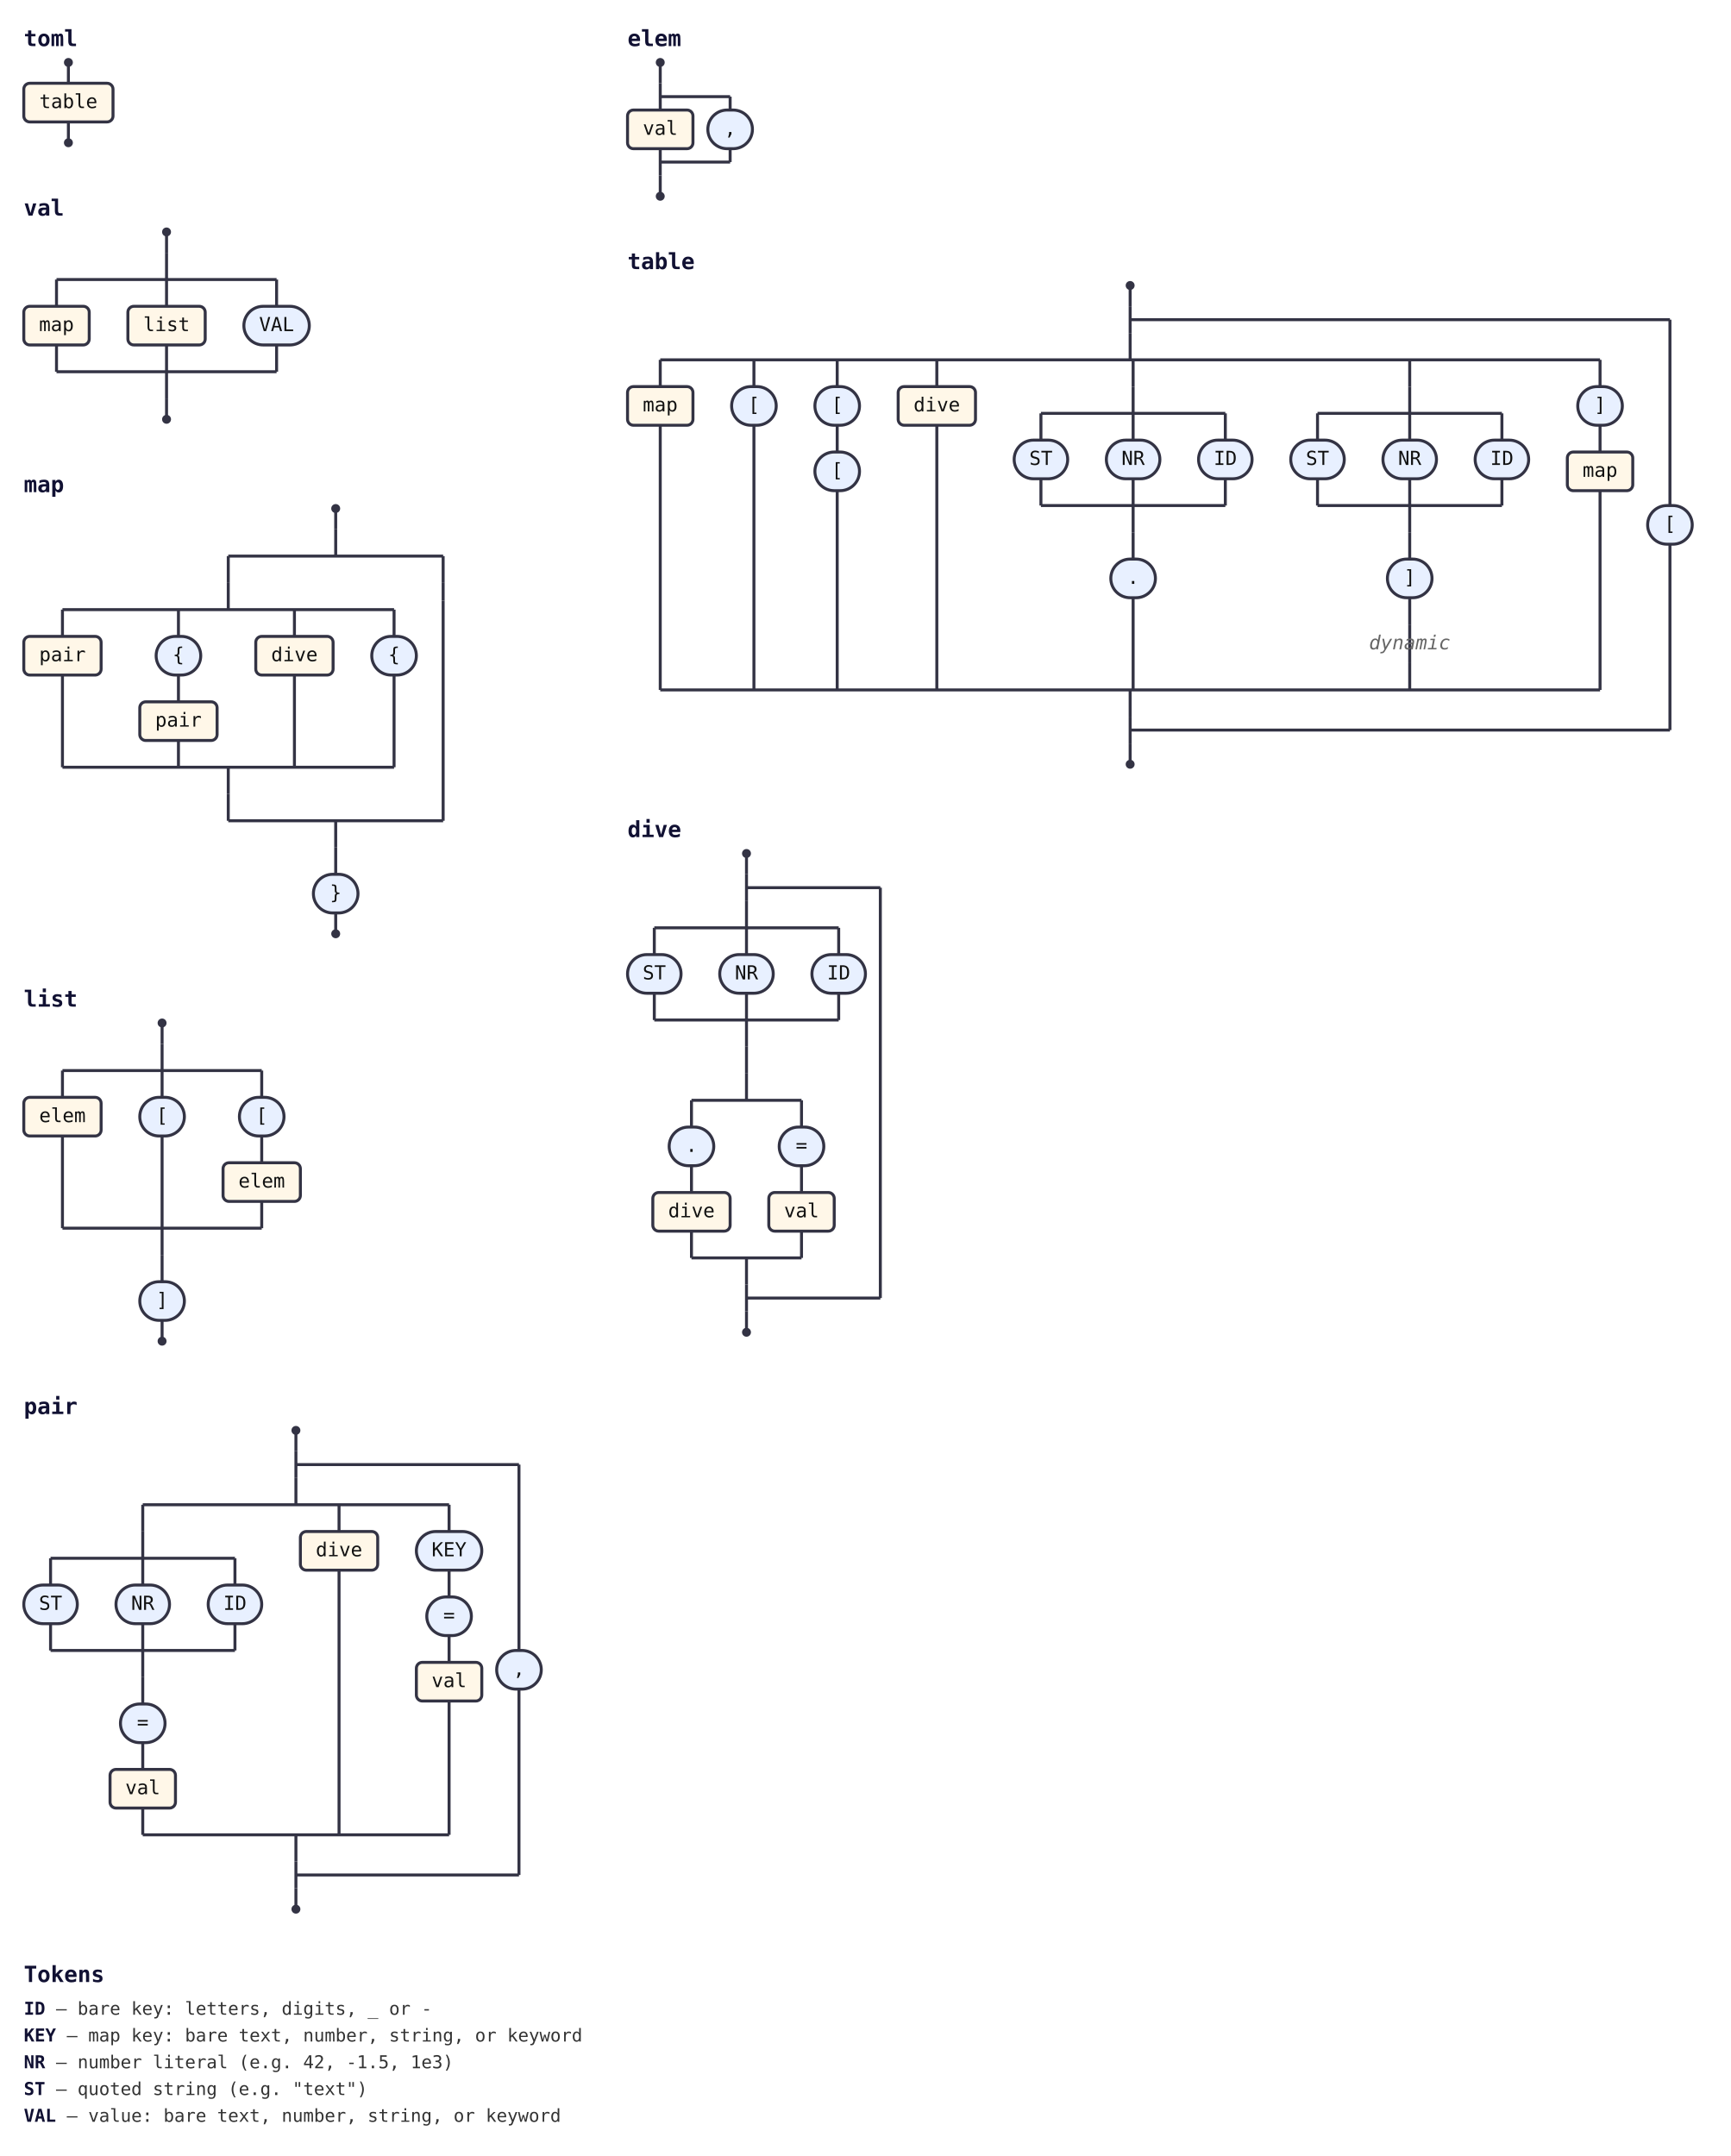
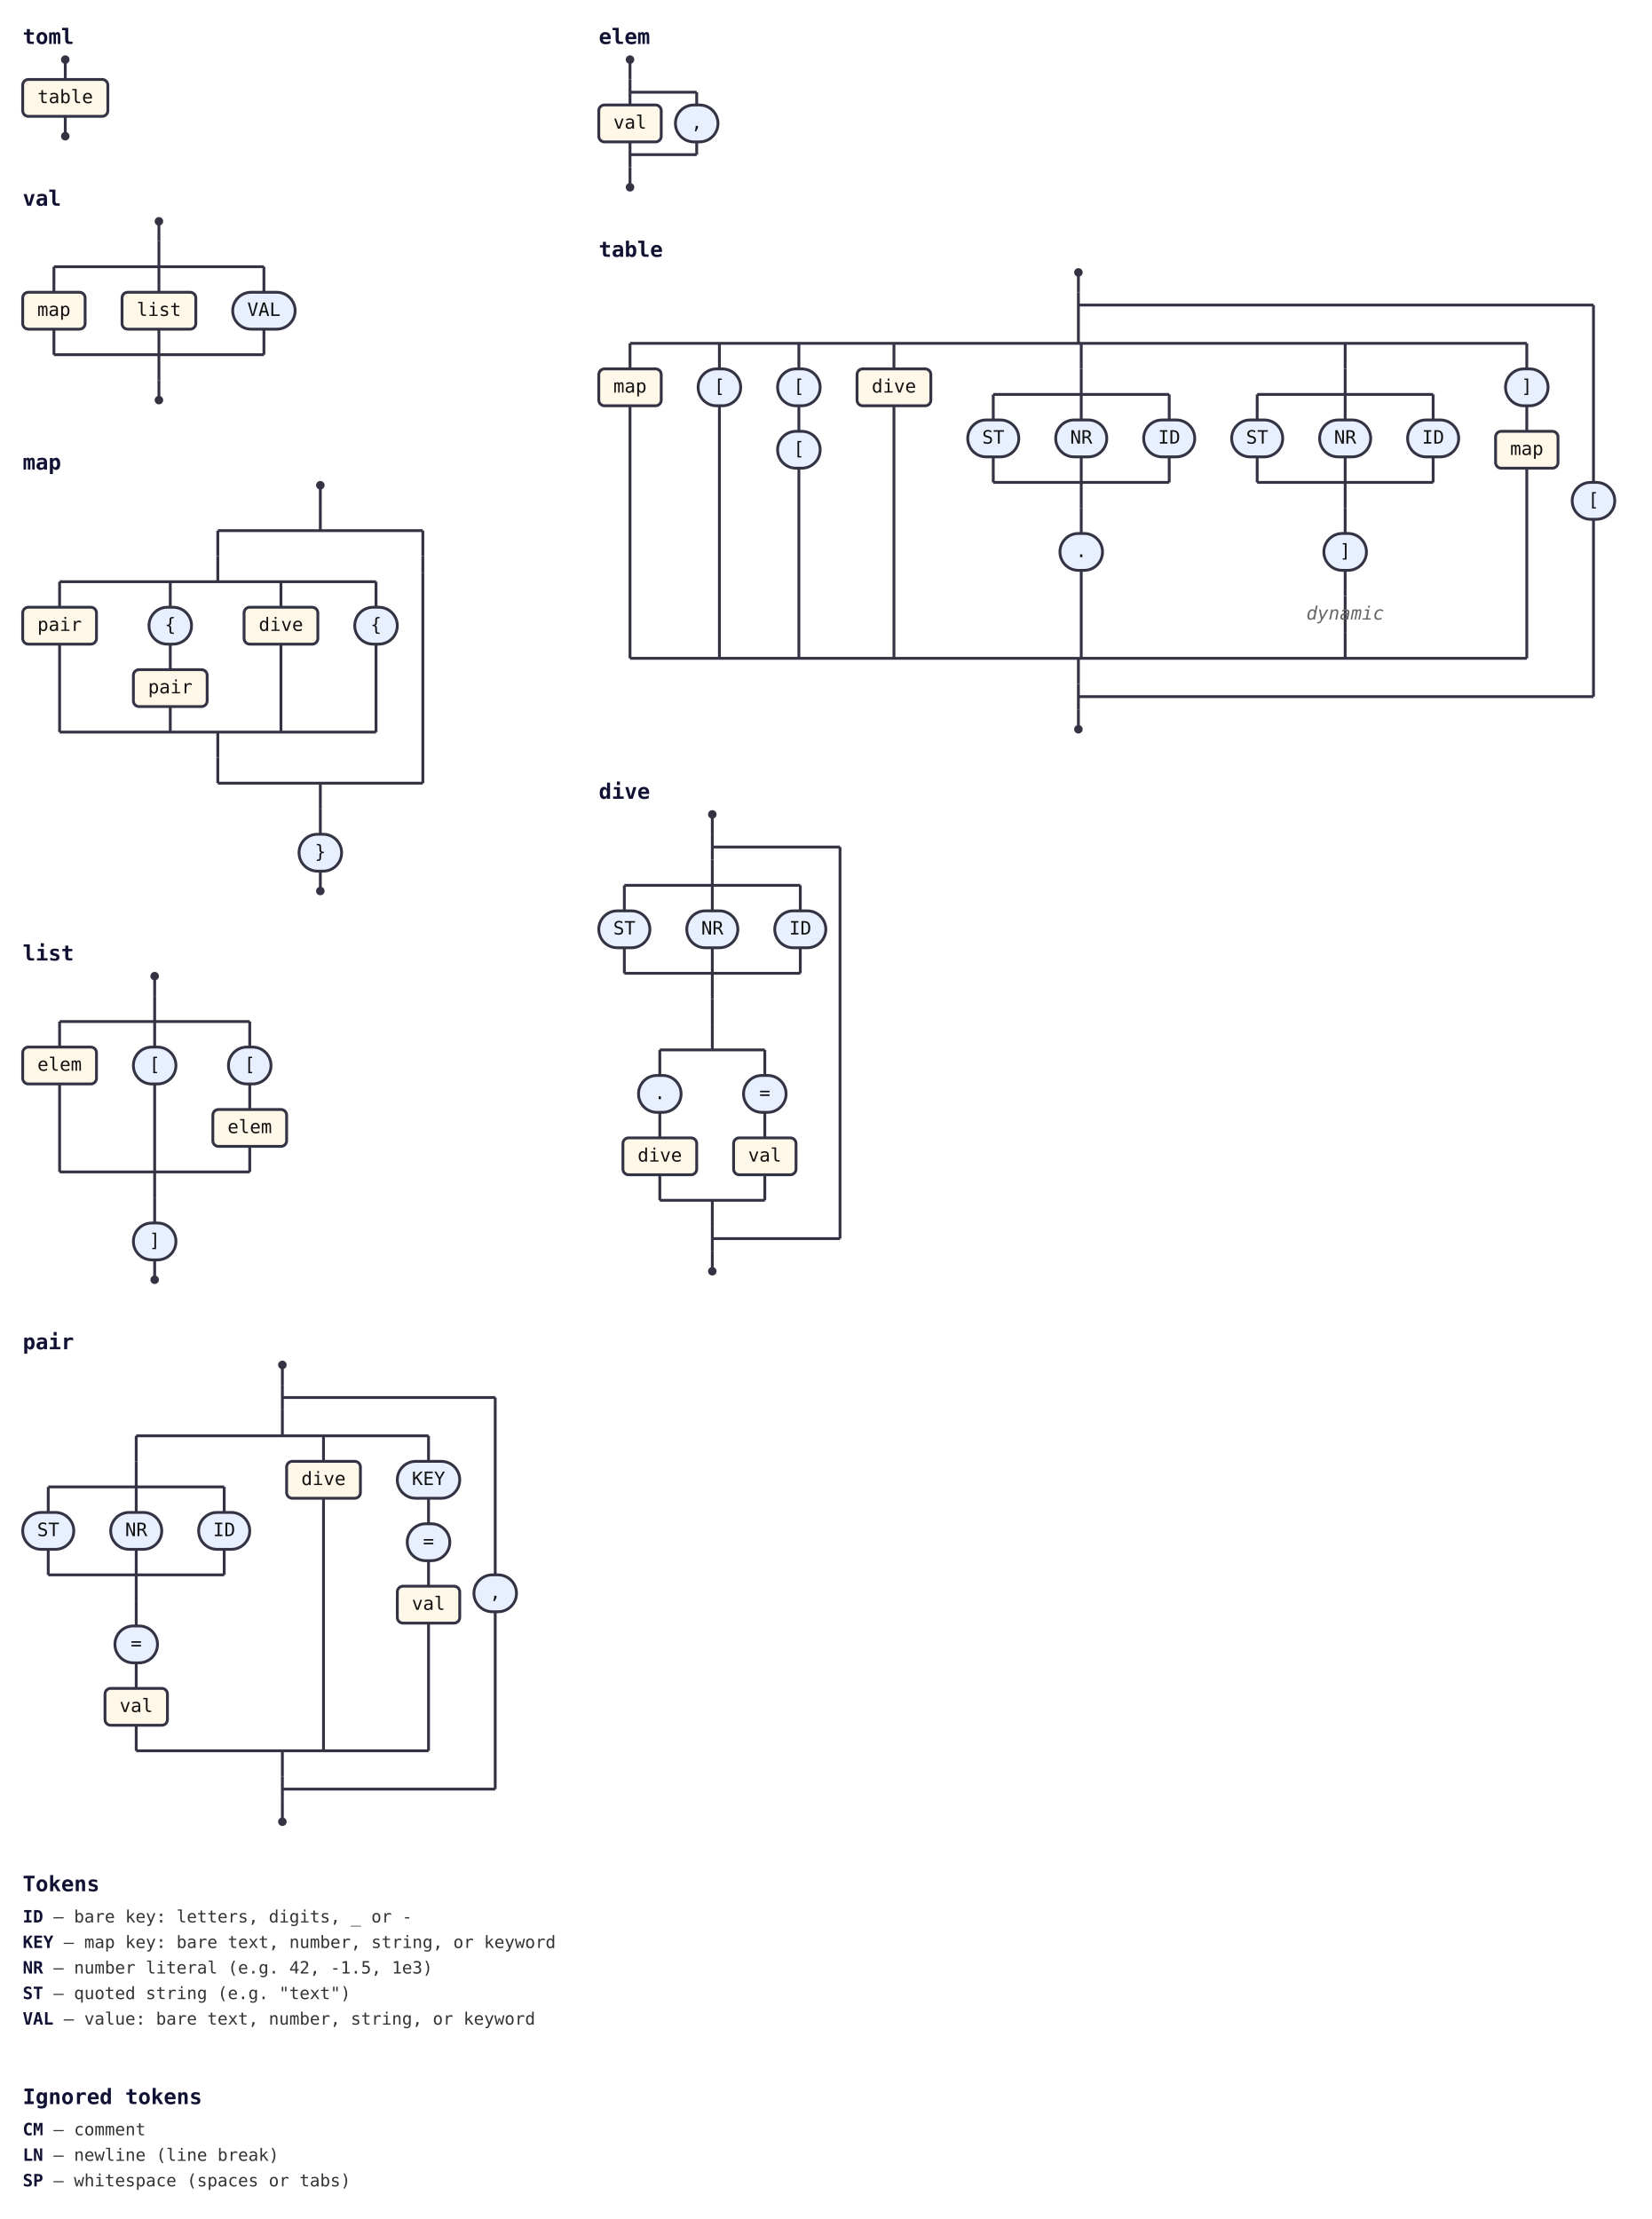
- <svg xmlns="http://www.w3.org/2000/svg" class="railroad" width="1164" height="1450" viewBox="0 0 1164 1450">
+ <svg xmlns="http://www.w3.org/2000/svg" class="railroad" width="1164" height="1564" viewBox="0 0 1164 1564">
  <style>svg.railroad{background:#fff;font-family:monospace;font-size:13px}.rr-line{stroke:#334;stroke-width:2;fill:none}.rr-cap{fill:#334}.rr-term{fill:#e8f0ff;stroke:#334;stroke-width:2}.rr-nonterm{fill:#fff7e8;stroke:#334;stroke-width:2}.rr-label{fill:#111;text-anchor:middle;dominant-baseline:middle}.rr-comment{fill:#666;font-style:italic;text-anchor:middle;dominant-baseline:middle}.rr-title{fill:#113;font-weight:bold;font-size:15px}.rr-legend{fill:#333;font-size:12px}.rr-legend-tok{fill:#113;font-weight:bold}a:hover .rr-nonterm{fill:#ffe6b3;cursor:pointer}</style>
  <g>
    <g id="toml">
      <text class="rr-title" x="16" y="31">toml</text>
      <circle class="rr-cap" cx="46" cy="42" r="3" />
      <path class="rr-line" d="M46 42V56" />
      <a href="#table">
        <rect class="rr-nonterm" x="16" y="56" width="60" height="26" rx="4" ry="4" />
        <text class="rr-label" x="46" y="69">table</text>
      </a>
      <path class="rr-line" d="M46 82V96" />
      <circle class="rr-cap" cx="46" cy="96" r="3" />
    </g>
    <g id="val">
      <text class="rr-title" x="16" y="145">val</text>
      <circle class="rr-cap" cx="112" cy="156" r="3" />
      <path class="rr-line" d="M112 156V170" />
      <path class="rr-line" d="M112 170V188" />
      <path class="rr-line" d="M38 188H186" />
      <path class="rr-line" d="M38 250H186" />
      <path class="rr-line" d="M112 250V268" />
      <path class="rr-line" d="M38 188V206" />
      <a href="#map">
        <rect class="rr-nonterm" x="16" y="206" width="44" height="26" rx="4" ry="4" />
        <text class="rr-label" x="38" y="219">map</text>
      </a>
      <path class="rr-line" d="M38 232V250" />
      <path class="rr-line" d="M112 188V206" />
      <a href="#list">
        <rect class="rr-nonterm" x="86" y="206" width="52" height="26" rx="4" ry="4" />
        <text class="rr-label" x="112" y="219">list</text>
      </a>
      <path class="rr-line" d="M112 232V250" />
      <path class="rr-line" d="M186 188V206" />
      <rect class="rr-term" x="164" y="206" width="44" height="26" rx="13" ry="13" />
      <text class="rr-label" x="186" y="219">VAL</text>
      <path class="rr-line" d="M186 232V250" />
      <path class="rr-line" d="M112 268V282" />
      <circle class="rr-cap" cx="112" cy="282" r="3" />
    </g>
    <g id="map">
      <text class="rr-title" x="16" y="331">map</text>
      <circle class="rr-cap" cx="225.75" cy="342" r="3" />
      <path class="rr-line" d="M225.75 342V356" />
      <path class="rr-line" d="M225.75 356V374" />
      <path class="rr-line" d="M153.5 374H298" />
      <path class="rr-line" d="M153.5 552H298" />
      <path class="rr-line" d="M225.75 552V570" />
      <path class="rr-line" d="M153.5 374V392" />
      <path class="rr-line" d="M153.5 392V410" />
      <path class="rr-line" d="M42 410H265" />
      <path class="rr-line" d="M42 516H265" />
      <path class="rr-line" d="M153.5 516V534" />
      <path class="rr-line" d="M42 410V428" />
      <a href="#pair">
        <rect class="rr-nonterm" x="16" y="428" width="52" height="26" rx="4" ry="4" />
        <text class="rr-label" x="42" y="441">pair</text>
      </a>
      <path class="rr-line" d="M42 454V516" />
      <path class="rr-line" d="M120 410V428" />
      <rect class="rr-term" x="105" y="428" width="30" height="26" rx="13" ry="13" />
      <text class="rr-label" x="120" y="441">{</text>
      <path class="rr-line" d="M120 454V472" />
      <a href="#pair">
        <rect class="rr-nonterm" x="94" y="472" width="52" height="26" rx="4" ry="4" />
        <text class="rr-label" x="120" y="485">pair</text>
      </a>
      <path class="rr-line" d="M120 498V516" />
      <path class="rr-line" d="M198 410V428" />
      <a href="#dive">
        <rect class="rr-nonterm" x="172" y="428" width="52" height="26" rx="4" ry="4" />
        <text class="rr-label" x="198" y="441">dive</text>
      </a>
      <path class="rr-line" d="M198 454V516" />
      <path class="rr-line" d="M265 410V428" />
      <rect class="rr-term" x="250" y="428" width="30" height="26" rx="13" ry="13" />
      <text class="rr-label" x="265" y="441">{</text>
      <path class="rr-line" d="M265 454V516" />
      <path class="rr-line" d="M153.5 534V552" />
      <path class="rr-line" d="M298 374V392" />
      <path class="rr-line" d="M298 392V404" />
      <path class="rr-line" d="M298 404V552" />
      <path class="rr-line" d="M225.75 570V588" />
      <rect class="rr-term" x="210.75" y="588" width="30" height="26" rx="13" ry="13" />
      <text class="rr-label" x="225.75" y="601">}</text>
      <path class="rr-line" d="M225.75 614V628" />
      <circle class="rr-cap" cx="225.75" cy="628" r="3" />
    </g>
    <g id="list">
      <text class="rr-title" x="16" y="677">list</text>
      <circle class="rr-cap" cx="109" cy="688" r="3" />
      <path class="rr-line" d="M109 688V702" />
      <path class="rr-line" d="M109 702V720" />
      <path class="rr-line" d="M42 720H176" />
      <path class="rr-line" d="M42 826H176" />
      <path class="rr-line" d="M109 826V844" />
      <path class="rr-line" d="M42 720V738" />
      <a href="#elem">
        <rect class="rr-nonterm" x="16" y="738" width="52" height="26" rx="4" ry="4" />
        <text class="rr-label" x="42" y="751">elem</text>
      </a>
      <path class="rr-line" d="M42 764V826" />
      <path class="rr-line" d="M109 720V738" />
      <rect class="rr-term" x="94" y="738" width="30" height="26" rx="13" ry="13" />
      <text class="rr-label" x="109" y="751">[</text>
      <path class="rr-line" d="M109 764V826" />
      <path class="rr-line" d="M176 720V738" />
      <rect class="rr-term" x="161" y="738" width="30" height="26" rx="13" ry="13" />
      <text class="rr-label" x="176" y="751">[</text>
      <path class="rr-line" d="M176 764V782" />
      <a href="#elem">
        <rect class="rr-nonterm" x="150" y="782" width="52" height="26" rx="4" ry="4" />
        <text class="rr-label" x="176" y="795">elem</text>
      </a>
      <path class="rr-line" d="M176 808V826" />
      <path class="rr-line" d="M109 844V862" />
      <rect class="rr-term" x="94" y="862" width="30" height="26" rx="13" ry="13" />
      <text class="rr-label" x="109" y="875">]</text>
      <path class="rr-line" d="M109 888V902" />
      <circle class="rr-cap" cx="109" cy="902" r="3" />
    </g>
    <g id="pair">
      <text class="rr-title" x="16" y="951">pair</text>
      <circle class="rr-cap" cx="199" cy="962" r="3" />
      <path class="rr-line" d="M199 962V976" />
      <path class="rr-line" d="M199 976V994" />
      <path class="rr-line" d="M199 994V1012" />
      <path class="rr-line" d="M96 1012H302" />
      <path class="rr-line" d="M96 1234H302" />
      <path class="rr-line" d="M199 1234V1252" />
      <path class="rr-line" d="M96 1012V1030" />
      <path class="rr-line" d="M96 1030V1048" />
      <path class="rr-line" d="M34 1048H158" />
      <path class="rr-line" d="M34 1110H158" />
      <path class="rr-line" d="M96 1110V1128" />
      <path class="rr-line" d="M34 1048V1066" />
      <rect class="rr-term" x="16" y="1066" width="36" height="26" rx="13" ry="13" />
      <text class="rr-label" x="34" y="1079">ST</text>
      <path class="rr-line" d="M34 1092V1110" />
      <path class="rr-line" d="M96 1048V1066" />
      <rect class="rr-term" x="78" y="1066" width="36" height="26" rx="13" ry="13" />
      <text class="rr-label" x="96" y="1079">NR</text>
      <path class="rr-line" d="M96 1092V1110" />
      <path class="rr-line" d="M158 1048V1066" />
      <rect class="rr-term" x="140" y="1066" width="36" height="26" rx="13" ry="13" />
      <text class="rr-label" x="158" y="1079">ID</text>
      <path class="rr-line" d="M158 1092V1110" />
      <path class="rr-line" d="M96 1128V1146" />
      <rect class="rr-term" x="81" y="1146" width="30" height="26" rx="13" ry="13" />
      <text class="rr-label" x="96" y="1159">=</text>
      <path class="rr-line" d="M96 1172V1190" />
      <a href="#val">
        <rect class="rr-nonterm" x="74" y="1190" width="44" height="26" rx="4" ry="4" />
        <text class="rr-label" x="96" y="1203">val</text>
      </a>
      <path class="rr-line" d="M96 1216V1234" />
      <path class="rr-line" d="M228 1012V1030" />
      <a href="#dive">
        <rect class="rr-nonterm" x="202" y="1030" width="52" height="26" rx="4" ry="4" />
        <text class="rr-label" x="228" y="1043">dive</text>
      </a>
      <path class="rr-line" d="M228 1056V1234" />
      <path class="rr-line" d="M302 1012V1030" />
      <rect class="rr-term" x="280" y="1030" width="44" height="26" rx="13" ry="13" />
      <text class="rr-label" x="302" y="1043">KEY</text>
      <path class="rr-line" d="M302 1056V1074" />
      <rect class="rr-term" x="287" y="1074" width="30" height="26" rx="13" ry="13" />
      <text class="rr-label" x="302" y="1087">=</text>
      <path class="rr-line" d="M302 1100V1118" />
      <a href="#val">
        <rect class="rr-nonterm" x="280" y="1118" width="44" height="26" rx="4" ry="4" />
        <text class="rr-label" x="302" y="1131">val</text>
      </a>
      <path class="rr-line" d="M302 1144V1234" />
      <path class="rr-line" d="M199 1252V1270" />
      <path class="rr-line" d="M199 1261H349" />
      <path class="rr-line" d="M199 985H349" />
      <path class="rr-line" d="M349 1136V1261" />
      <path class="rr-line" d="M349 985V1110" />
      <rect class="rr-term" x="334" y="1110" width="30" height="26" rx="13" ry="13" />
      <text class="rr-label" x="349" y="1123">,</text>
      <path class="rr-line" d="M199 1270V1284" />
      <circle class="rr-cap" cx="199" cy="1284" r="3" />
    </g>
    <g id="elem">
      <text class="rr-title" x="422" y="31">elem</text>
      <circle class="rr-cap" cx="444" cy="42" r="3" />
      <path class="rr-line" d="M444 42V56" />
      <path class="rr-line" d="M444 56V74" />
      <a href="#val">
        <rect class="rr-nonterm" x="422" y="74" width="44" height="26" rx="4" ry="4" />
        <text class="rr-label" x="444" y="87">val</text>
      </a>
      <path class="rr-line" d="M444 100V118" />
      <path class="rr-line" d="M444 109H491" />
      <path class="rr-line" d="M444 65H491" />
      <path class="rr-line" d="M491 100V109" />
      <path class="rr-line" d="M491 65V74" />
      <rect class="rr-term" x="476" y="74" width="30" height="26" rx="13" ry="13" />
      <text class="rr-label" x="491" y="87">,</text>
      <path class="rr-line" d="M444 118V132" />
      <circle class="rr-cap" cx="444" cy="132" r="3" />
    </g>
    <g id="table">
      <text class="rr-title" x="422" y="181">table</text>
      <circle class="rr-cap" cx="760" cy="192" r="3" />
      <path class="rr-line" d="M760 192V206" />
      <path class="rr-line" d="M760 206V224" />
      <path class="rr-line" d="M760 224V242" />
      <path class="rr-line" d="M444 242H1076" />
      <path class="rr-line" d="M444 464H1076" />
      <path class="rr-line" d="M760 464V482" />
      <path class="rr-line" d="M444 242V260" />
      <a href="#map">
        <rect class="rr-nonterm" x="422" y="260" width="44" height="26" rx="4" ry="4" />
        <text class="rr-label" x="444" y="273">map</text>
      </a>
      <path class="rr-line" d="M444 286V464" />
      <path class="rr-line" d="M507 242V260" />
      <rect class="rr-term" x="492" y="260" width="30" height="26" rx="13" ry="13" />
      <text class="rr-label" x="507" y="273">[</text>
      <path class="rr-line" d="M507 286V464" />
      <path class="rr-line" d="M563 242V260" />
      <rect class="rr-term" x="548" y="260" width="30" height="26" rx="13" ry="13" />
      <text class="rr-label" x="563" y="273">[</text>
      <path class="rr-line" d="M563 286V304" />
      <rect class="rr-term" x="548" y="304" width="30" height="26" rx="13" ry="13" />
      <text class="rr-label" x="563" y="317">[</text>
      <path class="rr-line" d="M563 330V464" />
      <path class="rr-line" d="M630 242V260" />
      <a href="#dive">
        <rect class="rr-nonterm" x="604" y="260" width="52" height="26" rx="4" ry="4" />
        <text class="rr-label" x="630" y="273">dive</text>
      </a>
      <path class="rr-line" d="M630 286V464" />
      <path class="rr-line" d="M762 242V260" />
      <path class="rr-line" d="M762 260V278" />
      <path class="rr-line" d="M700 278H824" />
      <path class="rr-line" d="M700 340H824" />
      <path class="rr-line" d="M762 340V358" />
      <path class="rr-line" d="M700 278V296" />
      <rect class="rr-term" x="682" y="296" width="36" height="26" rx="13" ry="13" />
      <text class="rr-label" x="700" y="309">ST</text>
      <path class="rr-line" d="M700 322V340" />
      <path class="rr-line" d="M762 278V296" />
      <rect class="rr-term" x="744" y="296" width="36" height="26" rx="13" ry="13" />
      <text class="rr-label" x="762" y="309">NR</text>
      <path class="rr-line" d="M762 322V340" />
      <path class="rr-line" d="M824 278V296" />
      <rect class="rr-term" x="806" y="296" width="36" height="26" rx="13" ry="13" />
      <text class="rr-label" x="824" y="309">ID</text>
      <path class="rr-line" d="M824 322V340" />
      <path class="rr-line" d="M762 358V376" />
      <rect class="rr-term" x="747" y="376" width="30" height="26" rx="13" ry="13" />
      <text class="rr-label" x="762" y="389">.</text>
      <path class="rr-line" d="M762 402V464" />
      <path class="rr-line" d="M948 242V260" />
      <path class="rr-line" d="M948 260V278" />
      <path class="rr-line" d="M886 278H1010" />
      <path class="rr-line" d="M886 340H1010" />
      <path class="rr-line" d="M948 340V358" />
      <path class="rr-line" d="M886 278V296" />
      <rect class="rr-term" x="868" y="296" width="36" height="26" rx="13" ry="13" />
      <text class="rr-label" x="886" y="309">ST</text>
      <path class="rr-line" d="M886 322V340" />
      <path class="rr-line" d="M948 278V296" />
      <rect class="rr-term" x="930" y="296" width="36" height="26" rx="13" ry="13" />
      <text class="rr-label" x="948" y="309">NR</text>
      <path class="rr-line" d="M948 322V340" />
      <path class="rr-line" d="M1010 278V296" />
      <rect class="rr-term" x="992" y="296" width="36" height="26" rx="13" ry="13" />
      <text class="rr-label" x="1010" y="309">ID</text>
      <path class="rr-line" d="M1010 322V340" />
      <path class="rr-line" d="M948 358V376" />
      <rect class="rr-term" x="933" y="376" width="30" height="26" rx="13" ry="13" />
      <text class="rr-label" x="948" y="389">]</text>
      <path class="rr-line" d="M948 402V420" />
      <path class="rr-line" d="M948 420V446" />
      <text class="rr-comment" x="948" y="433">dynamic</text>
      <path class="rr-line" d="M948 446V464" />
      <path class="rr-line" d="M1076 242V260" />
      <rect class="rr-term" x="1061" y="260" width="30" height="26" rx="13" ry="13" />
      <text class="rr-label" x="1076" y="273">]</text>
      <path class="rr-line" d="M1076 286V304" />
      <a href="#map">
        <rect class="rr-nonterm" x="1054" y="304" width="44" height="26" rx="4" ry="4" />
        <text class="rr-label" x="1076" y="317">map</text>
      </a>
      <path class="rr-line" d="M1076 330V464" />
      <path class="rr-line" d="M760 482V500" />
      <path class="rr-line" d="M760 491H1123" />
      <path class="rr-line" d="M760 215H1123" />
      <path class="rr-line" d="M1123 366V491" />
      <path class="rr-line" d="M1123 215V340" />
      <rect class="rr-term" x="1108" y="340" width="30" height="26" rx="13" ry="13" />
      <text class="rr-label" x="1123" y="353">[</text>
      <path class="rr-line" d="M760 500V514" />
      <circle class="rr-cap" cx="760" cy="514" r="3" />
    </g>
    <g id="dive">
      <text class="rr-title" x="422" y="563">dive</text>
      <circle class="rr-cap" cx="502" cy="574" r="3" />
      <path class="rr-line" d="M502 574V588" />
      <path class="rr-line" d="M502 588V606" />
      <path class="rr-line" d="M502 606V624" />
      <path class="rr-line" d="M440 624H564" />
      <path class="rr-line" d="M440 686H564" />
      <path class="rr-line" d="M502 686V704" />
      <path class="rr-line" d="M440 624V642" />
      <rect class="rr-term" x="422" y="642" width="36" height="26" rx="13" ry="13" />
      <text class="rr-label" x="440" y="655">ST</text>
      <path class="rr-line" d="M440 668V686" />
      <path class="rr-line" d="M502 624V642" />
      <rect class="rr-term" x="484" y="642" width="36" height="26" rx="13" ry="13" />
      <text class="rr-label" x="502" y="655">NR</text>
      <path class="rr-line" d="M502 668V686" />
      <path class="rr-line" d="M564 624V642" />
      <rect class="rr-term" x="546" y="642" width="36" height="26" rx="13" ry="13" />
      <text class="rr-label" x="564" y="655">ID</text>
      <path class="rr-line" d="M564 668V686" />
      <path class="rr-line" d="M502 704V722" />
      <path class="rr-line" d="M502 722V740" />
      <path class="rr-line" d="M465 740H539" />
      <path class="rr-line" d="M465 846H539" />
      <path class="rr-line" d="M502 846V864" />
      <path class="rr-line" d="M465 740V758" />
      <rect class="rr-term" x="450" y="758" width="30" height="26" rx="13" ry="13" />
      <text class="rr-label" x="465" y="771">.</text>
      <path class="rr-line" d="M465 784V802" />
      <a href="#dive">
        <rect class="rr-nonterm" x="439" y="802" width="52" height="26" rx="4" ry="4" />
        <text class="rr-label" x="465" y="815">dive</text>
      </a>
      <path class="rr-line" d="M465 828V846" />
      <path class="rr-line" d="M539 740V758" />
      <rect class="rr-term" x="524" y="758" width="30" height="26" rx="13" ry="13" />
      <text class="rr-label" x="539" y="771">=</text>
      <path class="rr-line" d="M539 784V802" />
      <a href="#val">
        <rect class="rr-nonterm" x="517" y="802" width="44" height="26" rx="4" ry="4" />
        <text class="rr-label" x="539" y="815">val</text>
      </a>
      <path class="rr-line" d="M539 828V846" />
      <path class="rr-line" d="M502 864V882" />
      <path class="rr-line" d="M502 873H592" />
      <path class="rr-line" d="M502 597H592" />
      <path class="rr-line" d="M592 597V873" />
      <path class="rr-line" d="M502 882V896" />
      <circle class="rr-cap" cx="502" cy="896" r="3" />
    </g>
    <text class="rr-title" x="16" y="1333">Tokens</text>
    <text class="rr-legend" x="16" y="1355">
      <tspan class="rr-legend-tok">ID</tspan>  —  bare key: letters, digits, _ or -</text>
    <text class="rr-legend" x="16" y="1373">
      <tspan class="rr-legend-tok">KEY</tspan>  —  map key: bare text, number, string, or keyword</text>
    <text class="rr-legend" x="16" y="1391">
      <tspan class="rr-legend-tok">NR</tspan>  —  number literal (e.g. 42, -1.5, 1e3)</text>
    <text class="rr-legend" x="16" y="1409">
      <tspan class="rr-legend-tok">ST</tspan>  —  quoted string (e.g. "text")</text>
    <text class="rr-legend" x="16" y="1427">
      <tspan class="rr-legend-tok">VAL</tspan>  —  value: bare text, number, string, or keyword</text>
+     <text class="rr-title" x="16" y="1483">Ignored tokens</text>
+     <text class="rr-legend" x="16" y="1505">
+       <tspan class="rr-legend-tok">CM</tspan>  —  comment</text>
+     <text class="rr-legend" x="16" y="1523">
+       <tspan class="rr-legend-tok">LN</tspan>  —  newline (line break)</text>
+     <text class="rr-legend" x="16" y="1541">
+       <tspan class="rr-legend-tok">SP</tspan>  —  whitespace (spaces or tabs)</text>
  </g>
</svg>
